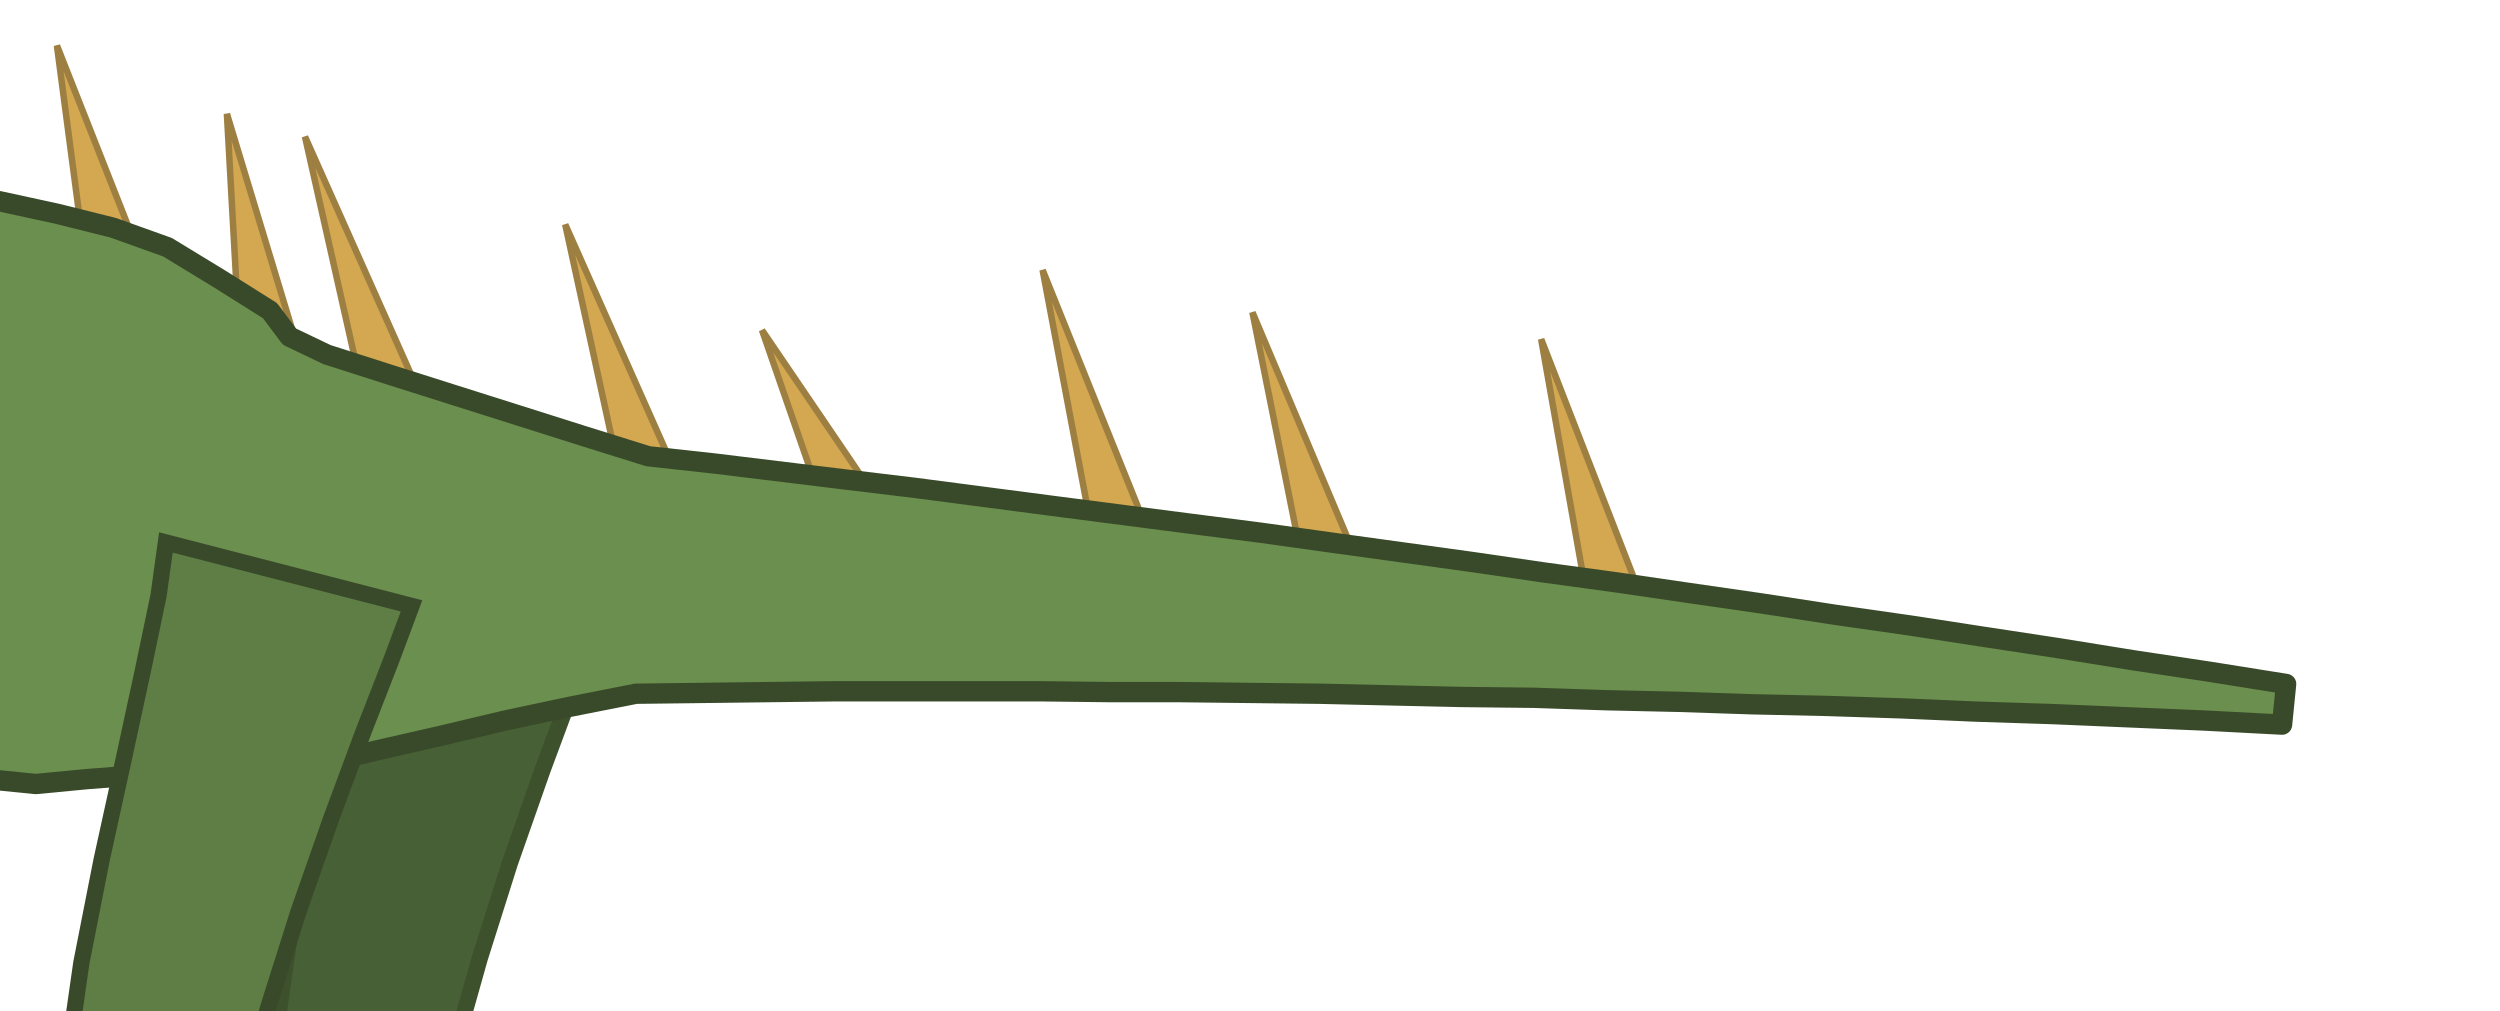
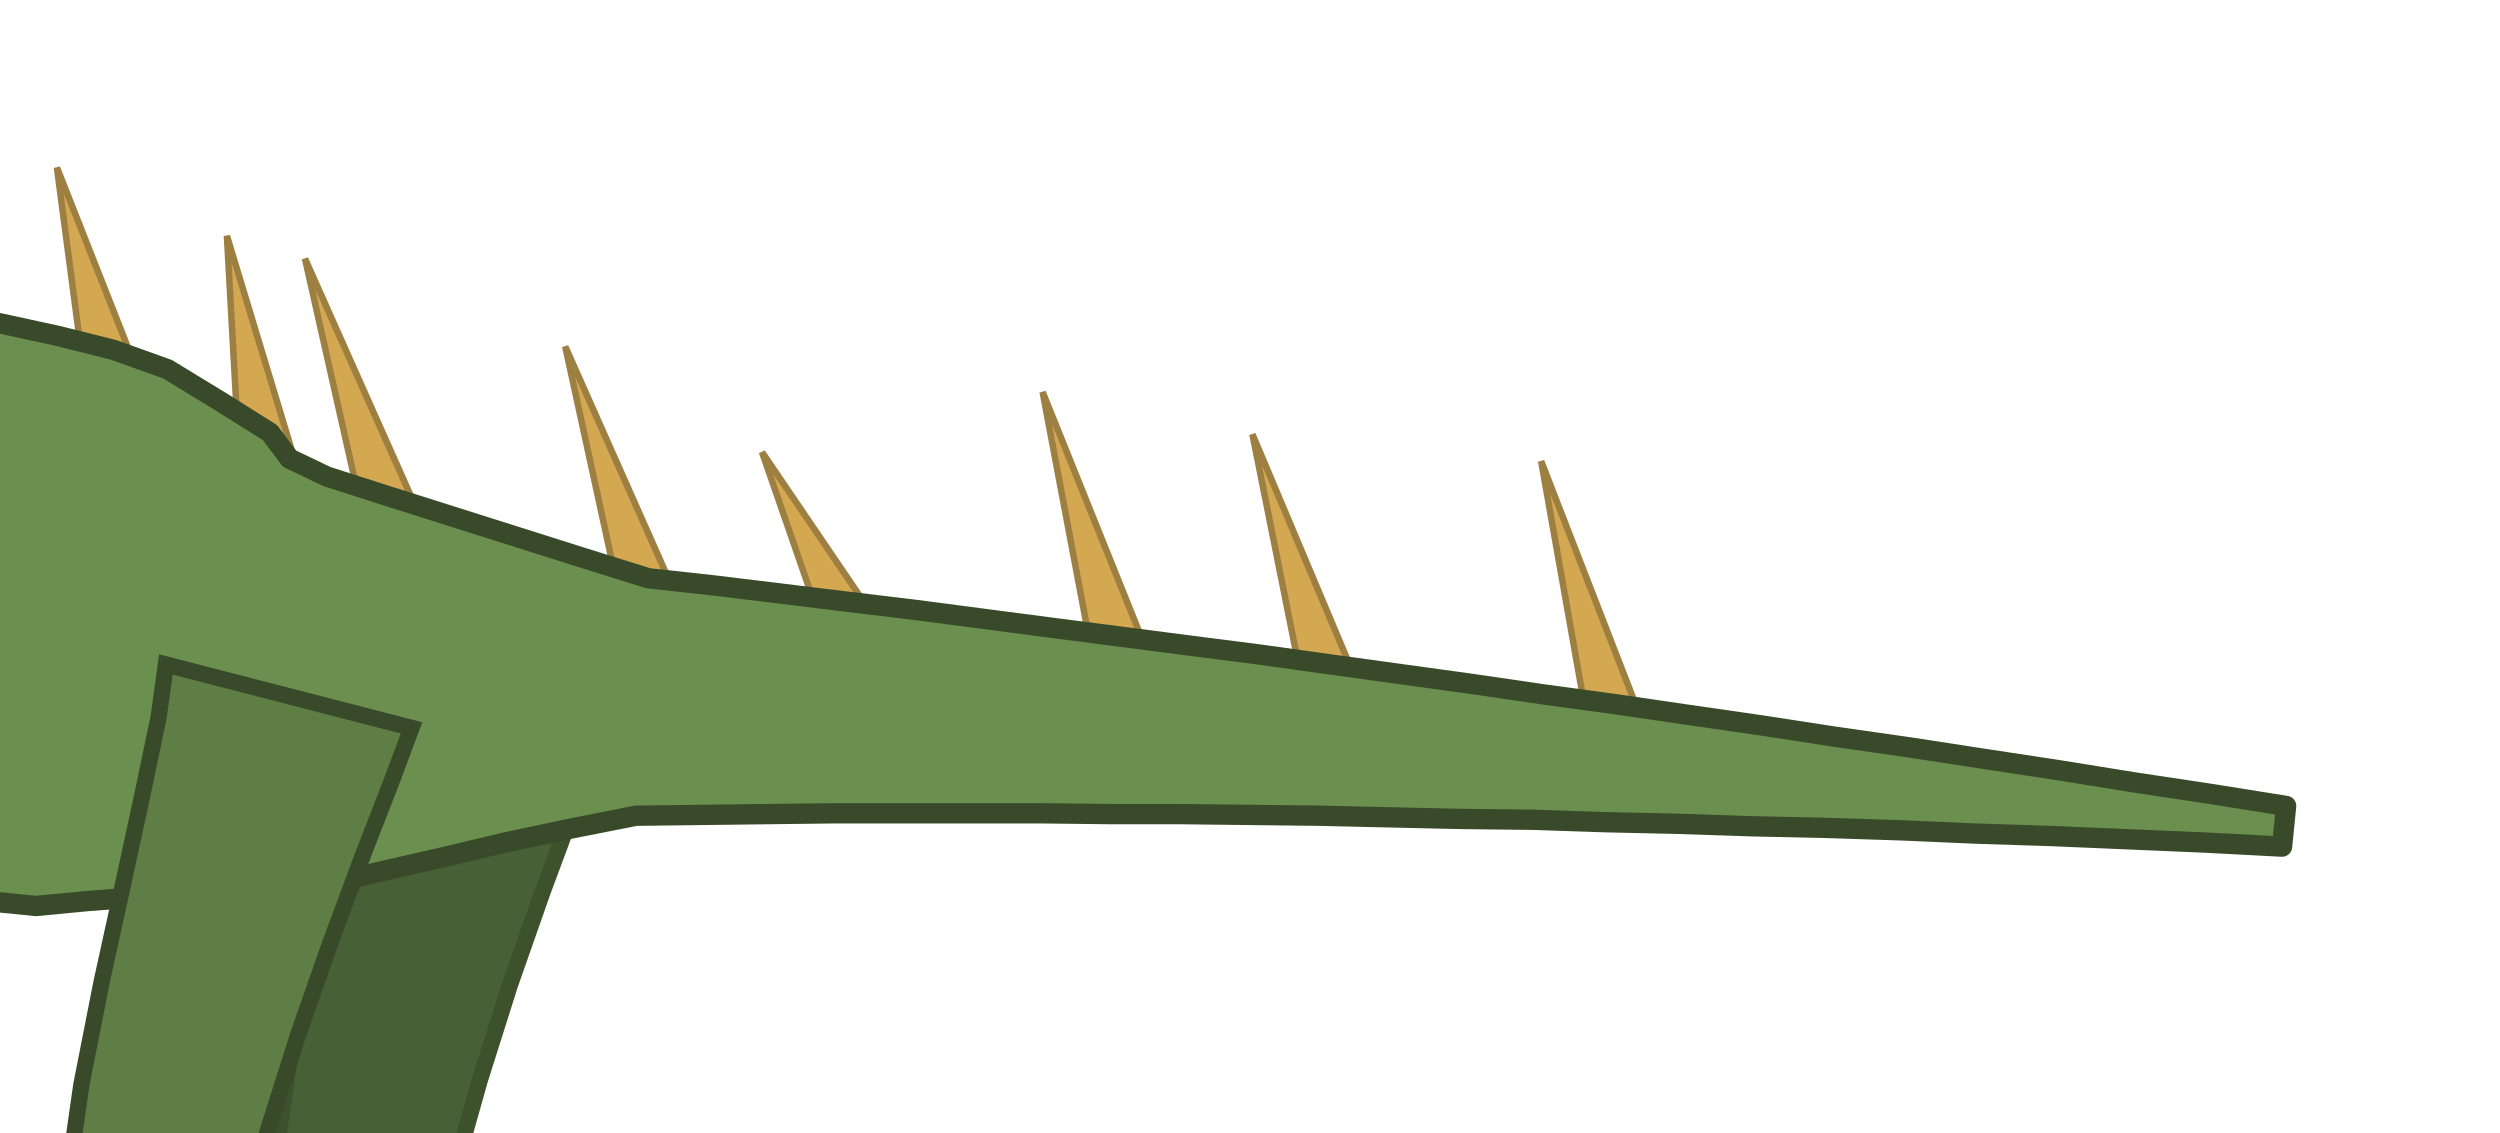
- <svg xmlns="http://www.w3.org/2000/svg" viewBox="473.5 233.7 307.4 124.3" role="img" aria-label="Velociraptor tail">
+ <svg xmlns="http://www.w3.org/2000/svg" viewBox="473.5 218.7 307.4 139.3" role="img" aria-label="Velociraptor tail">
  <path d="M519.9 294.4L519 300.9L517.1 310L514.7 321.1L512 333.4L509.5 346.1L507.7 358.7L506.8 370.5L507.5 381.1L510.4 390.6L515.2 398.4L521 404.6L526.9 409.6L532.5 413.9L537 417.5L540.2 420.5L541.7 423L541.4 425.8L540.1 429.2L537.8 433L534.8 436.9L531.5 440.6L528.2 444.1L525.3 447.3L523.2 449.8L534.8 458.2L536.2 455.9L538.5 452.8L541.5 448.9L544.9 444.4L548.1 439.3L550.8 433.7L552.5 427.6L552.3 421L550.3 414.5L546.5 408.8L541.8 403.7L537.1 398.7L532.7 393.8L529.3 388.9L527.2 384.1L526.5 379.1L527.3 372.1L529.4 362.5L532.5 351.5L536.2 339.8L540.2 328.4L544.1 317.9L547.6 308.9L550.1 302.2Z" fill="#486035" stroke="#3e512d" stroke-width="2" />
  <ellipse cx="527" cy="461" rx="20.1" ry="6.5" fill="#486035" stroke="#3e512d" stroke-width="2" />
  <path d="M411.8 288.4L411.8 291.5L411.8 295.6L411.7 300.4L411.6 305.7L411.4 311.3L411.1 316.8L410.8 322L410.4 326.5L409.8 330.8L409.1 335.2L408.2 339.6L407.3 343.8L406.3 347.8L405.5 351.4L404.8 354.4L404.4 356.7L409.2 357.9L409.9 355.7L410.8 352.8L411.8 349.2L413 345.3L414.1 341L415.3 336.5L416.3 332L417.2 327.5L418 322.8L418.7 317.5L419.3 311.9L419.9 306.3L420.5 300.9L420.9 296.1L421.4 292.1L421.8 289.1Z" fill="#486035" stroke="#3e512d" stroke-width="2" />
  <path d="M406.8 357.3L397.8 366.3L411.8 364.3Z" fill="#486035" stroke="#3e512d" stroke-width="1.5" />
  <g fill="#cf9d3e" stroke="#93712e" stroke-width="0.8" opacity="0.9">
    <path d="M675.5 307.6L663 275.4L668.6 307Z" />
    <path d="M640.4 302.7L627.5 272.1L633.5 302.1Z" />
    <path d="M614.7 299.2L601.7 266.9L607.7 298.7Z" />
    <path d="M581.2 294.9L567.2 274.3L574.2 294.5Z" />
    <path d="M556.6 291.9L543 261.3L549.6 291.6Z" />
    <path d="M525 281.9L511 250.5L518 281.6Z" />
    <path d="M509.6 274.8L501.4 247.7L502.8 272.9Z" />
    <path d="M490.4 264.4L480.5 239.3L483.6 262.8Z" />
    <path d="M463 258.3L452.1 229.9L456.1 257.2Z" />
    <path d="M442.3 255L429.6 230.5L435.4 254.3Z" />
    <path d="M414.5 257L400.1 230.7L407.5 256.8Z" />
    <path d="M394 259.8L378.3 238.3L387 259.9Z" />
    <path d="M385.1 259.7L388.5 233.7L379.9 255Z" />
    <path d="M365.3 250.9L366.5 225.2L359.9 246.5Z" />
    <path d="M345.6 236.4L347.8 204L339.7 232.7Z" />
    <path d="M331.8 227.1L331.6 191.7L325.5 224.1Z" />
    <path d="M313 218.8L303.6 192.4L306.2 217.2Z" />
  </g>
  <defs>
    <clipPath id="bod-part-velociraptor-tail">
      <path d="M754.6 317.8L745.2 316.3L735.9 314.9L726.6 313.4L717.4 312L708.3 310.6L699.2 309.3L690.1 307.9L681.1 306.6L672.2 305.3L663.4 304.1L654.5 302.8L645.8 301.6L637.1 300.4L628.5 299.2L619.9 298.1L611.4 297L602.9 295.9L594.5 294.8L586.1 293.7L577.8 292.7L569.6 291.7L561.4 290.7L553.2 289.8L545.2 287.3L537.3 284.8L529.4 282.3L521.5 279.8L513.7 277.3L509.1 275.1L506.7 271.9L500.5 268L494.1 264.1L487.4 261.7L480.6 260L473.7 258.5L466.8 257.1L459.8 255.8L452.9 254.6L446 253.6L439 252.7L432 253L425 253.5L418 254.1L411.1 254.9L404.2 255.7L397.3 256.7L390.4 257.8L396.1 261.5L397.8 263.3L390.8 259.4L383.9 255.9L377.1 252.6L370.4 249.7L363.9 247.1L358 244.2L353.2 240.2L348.4 236.4L343.7 232.9L339 229.6L334.2 226.6L329.5 223.8L324.7 221.3L319.9 219L315.1 217L310.1 216L305 216L300 216.3L295.1 216.9L290.5 217.9L286 219.3L281.7 220.9L277.7 222.8L273.9 225.1L270.3 227.6L267 230.3L264 233.3L261.2 236.4L266.9 244.5L270.4 243.3L273.7 242.5L276.9 242L279.9 241.8L282.9 241.9L285.9 242.2L288.7 242.7L291.5 243.5L294.2 244.5L297 245.7L299.7 247L302.5 248.6L305.5 249.7L308.8 250.4L312.3 251.3L316 252.5L319.9 254L324 255.8L328.2 257.8L332.5 260.2L337 262.8L341.6 265.7L345.3 270.3L348.4 275.7L351.6 281.3L354.8 287.2L358.1 293.2L361.4 299.5L373.5 312.1L391.8 315.3L397.6 316.2L403.4 317.2L409.2 318.4L414.9 319.6L420.5 320.9L426.2 322.4L431.8 323.9L437.5 324.4L443.2 325L448.9 325.7L454.7 326.5L460.4 327.4L466.2 328.4L471.9 329.5L477.9 330.1L484.2 329.5L490.6 329L500.9 329.5L511.8 327.9L519.7 326L527.6 324.2L535.6 322.3L543.6 320.6L551.7 319L559.9 318.9L568 318.8L576.3 318.7L584.6 318.7L592.9 318.7L601.4 318.7L609.9 318.8L618.4 318.8L627 318.9L635.7 319L644.4 319.2L653.2 319.4L662.1 319.5L671 319.8L680 320L689 320.3L698.1 320.5L707.3 320.8L716.5 321.2L725.8 321.5L735.2 321.9L744.6 322.3L754.1 322.8Z" />
    </clipPath>
  </defs>
  <path d="M754.6 317.8L745.2 316.3L735.9 314.9L726.6 313.4L717.4 312L708.3 310.6L699.2 309.3L690.1 307.9L681.1 306.6L672.2 305.3L663.4 304.1L654.5 302.8L645.8 301.6L637.1 300.4L628.5 299.2L619.9 298.1L611.4 297L602.9 295.9L594.5 294.8L586.1 293.7L577.8 292.7L569.6 291.7L561.4 290.7L553.2 289.8L545.2 287.3L537.3 284.8L529.4 282.3L521.5 279.8L513.7 277.3L509.1 275.1L506.7 271.9L500.5 268L494.1 264.1L487.4 261.7L480.6 260L473.7 258.5L466.8 257.1L459.8 255.8L452.9 254.6L446 253.6L439 252.7L432 253L425 253.5L418 254.1L411.1 254.9L404.2 255.7L397.3 256.7L390.4 257.8L396.1 261.5L397.8 263.3L390.8 259.4L383.9 255.9L377.1 252.6L370.4 249.7L363.9 247.1L358 244.2L353.2 240.2L348.4 236.4L343.7 232.9L339 229.6L334.2 226.6L329.5 223.8L324.7 221.3L319.9 219L315.1 217L310.1 216L305 216L300 216.3L295.1 216.9L290.5 217.9L286 219.3L281.7 220.9L277.7 222.8L273.9 225.1L270.3 227.6L267 230.3L264 233.3L261.2 236.4L266.9 244.5L270.4 243.3L273.7 242.5L276.9 242L279.9 241.8L282.9 241.9L285.9 242.2L288.7 242.7L291.5 243.5L294.2 244.5L297 245.7L299.7 247L302.5 248.6L305.5 249.7L308.8 250.4L312.3 251.3L316 252.5L319.9 254L324 255.8L328.2 257.8L332.5 260.2L337 262.8L341.6 265.7L345.3 270.3L348.4 275.7L351.6 281.3L354.8 287.2L358.1 293.2L361.4 299.5L373.5 312.1L391.8 315.3L397.6 316.2L403.4 317.2L409.2 318.4L414.9 319.6L420.5 320.9L426.2 322.4L431.8 323.9L437.5 324.4L443.2 325L448.9 325.7L454.7 326.5L460.4 327.4L466.2 328.4L471.9 329.5L477.9 330.1L484.2 329.5L490.6 329L500.9 329.5L511.8 327.9L519.7 326L527.6 324.2L535.6 322.3L543.6 320.6L551.7 319L559.9 318.9L568 318.8L576.3 318.7L584.6 318.7L592.9 318.7L601.4 318.7L609.9 318.8L618.4 318.8L627 318.9L635.7 319L644.4 319.2L653.2 319.4L662.1 319.5L671 319.8L680 320L689 320.3L698.1 320.5L707.3 320.8L716.5 321.2L725.8 321.5L735.2 321.9L744.6 322.3L754.1 322.8Z" fill="#6b8f4e" stroke="#394a2a" stroke-width="2.5" stroke-linejoin="round" />
  <path d="M297.3 242.7L294.3 241.5L288.4 239.8L285.3 239.3L278.9 239L275.6 239.3L268.8 240.8" fill="none" stroke="#394a2a" stroke-width="2" opacity="0.7" />
  <g opacity="1">
    <path d="M294.3 242L292.9 247L291.4 241Z" fill="#f6f2e4" stroke="#8a7a52" stroke-width="0.8" />
    <path d="M288.4 240.3L286.9 245.5L285.4 239.7Z" fill="#f6f2e4" stroke="#8a7a52" stroke-width="0.8" />
    <path d="M285.4 239.7L282.2 245.1L279.1 239.5Z" fill="#f6f2e4" stroke="#8a7a52" stroke-width="0.8" />
    <path d="M279.1 239.5L277.5 245.1L275.8 239.7Z" fill="#f6f2e4" stroke="#8a7a52" stroke-width="0.8" />
    <path d="M272.5 240.3L270.8 246.3L269 241.2Z" fill="#f6f2e4" stroke="#8a7a52" stroke-width="0.8" />
  </g>
  <circle cx="303.2" cy="226.5" r="3.5" fill="#fdfaef" stroke="#394a2a" stroke-width="1.5" />
  <circle cx="302.3" cy="226.5" r="1.6" fill="#1c1a14" />
  <path d="M493.9 300.4L493 306.9L491.1 316L488.7 327.1L486 339.4L483.5 352.1L481.7 364.7L480.8 376.5L481.5 387.1L484.4 396.6L489.2 404.4L495 410.6L500.9 415.6L506.5 419.9L511 423.5L514.2 426.5L515.7 429L515.4 431.8L514.1 435.2L511.8 439L508.8 442.9L505.5 446.6L502.2 450.1L499.3 453.3L497.2 455.8L508.8 464.2L510.2 461.9L512.5 458.8L515.5 454.9L518.9 450.4L522.1 445.3L524.8 439.7L526.5 433.6L526.3 427L524.3 420.5L520.5 414.8L515.8 409.7L511.1 404.7L506.7 399.8L503.3 394.9L501.2 390.1L500.5 385.1L501.3 378.1L503.4 368.5L506.5 357.5L510.2 345.8L514.2 334.4L518.1 323.9L521.6 314.9L524.1 308.2Z" fill="#5e7e45" stroke="#394a2a" stroke-width="2" />
  <ellipse cx="501" cy="464" rx="21.1" ry="7" fill="#5e7e45" stroke="#394a2a" stroke-width="2" />
  <path d="M481.9 462L469.9 468L485.9 469Z" fill="#5e7e45" stroke="#394a2a" stroke-width="1.5" />
  <path d="M385.8 294.4L385.8 297.5L385.8 301.6L385.7 306.4L385.6 311.7L385.4 317.3L385.1 322.8L384.8 328L384.4 332.5L383.8 336.8L383.1 341.2L382.2 345.6L381.3 349.8L380.3 353.8L379.5 357.4L378.8 360.4L378.4 362.7L383.2 363.9L383.9 361.7L384.8 358.8L385.8 355.2L387 351.3L388.1 347L389.3 342.5L390.3 338L391.2 333.5L392 328.8L392.7 323.5L393.3 317.9L393.9 312.3L394.5 306.9L394.9 302.1L395.4 298.1L395.8 295.1Z" fill="#5e7e45" stroke="#394a2a" stroke-width="2" />
  <path d="M380.8 363.3L371.8 372.3L385.8 370.3Z" fill="#5e7e45" stroke="#394a2a" stroke-width="1.5" />
</svg>
